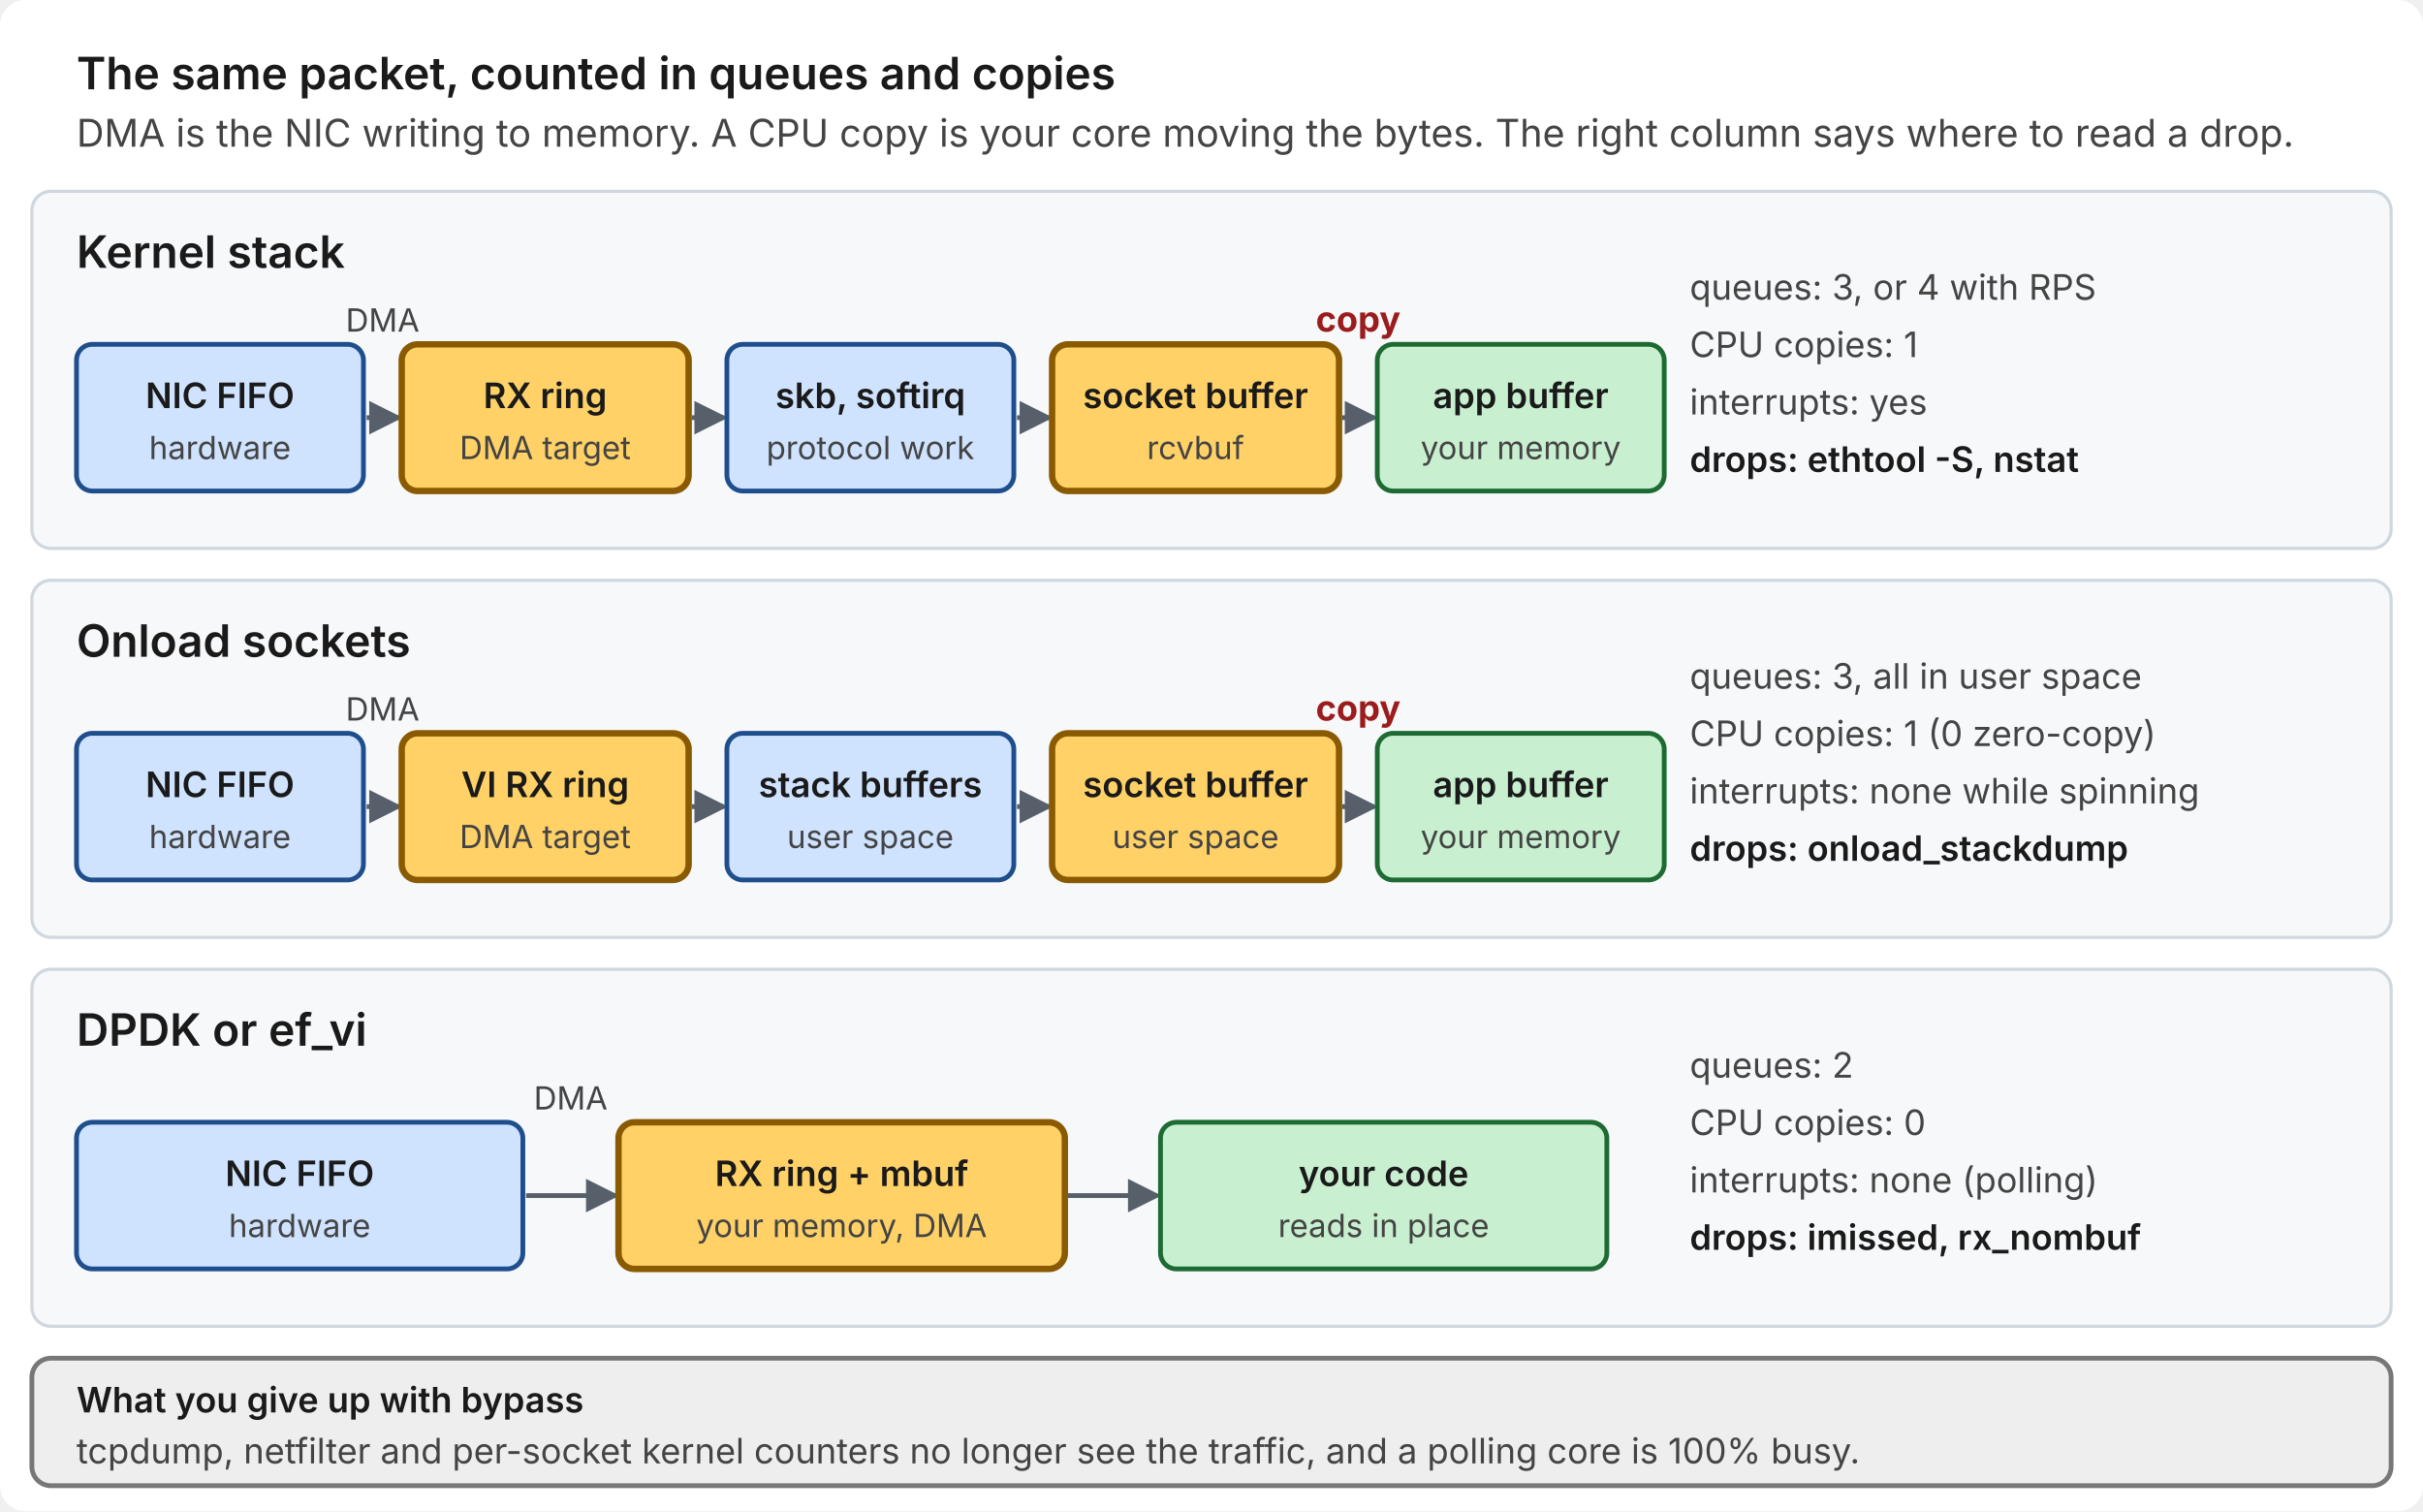
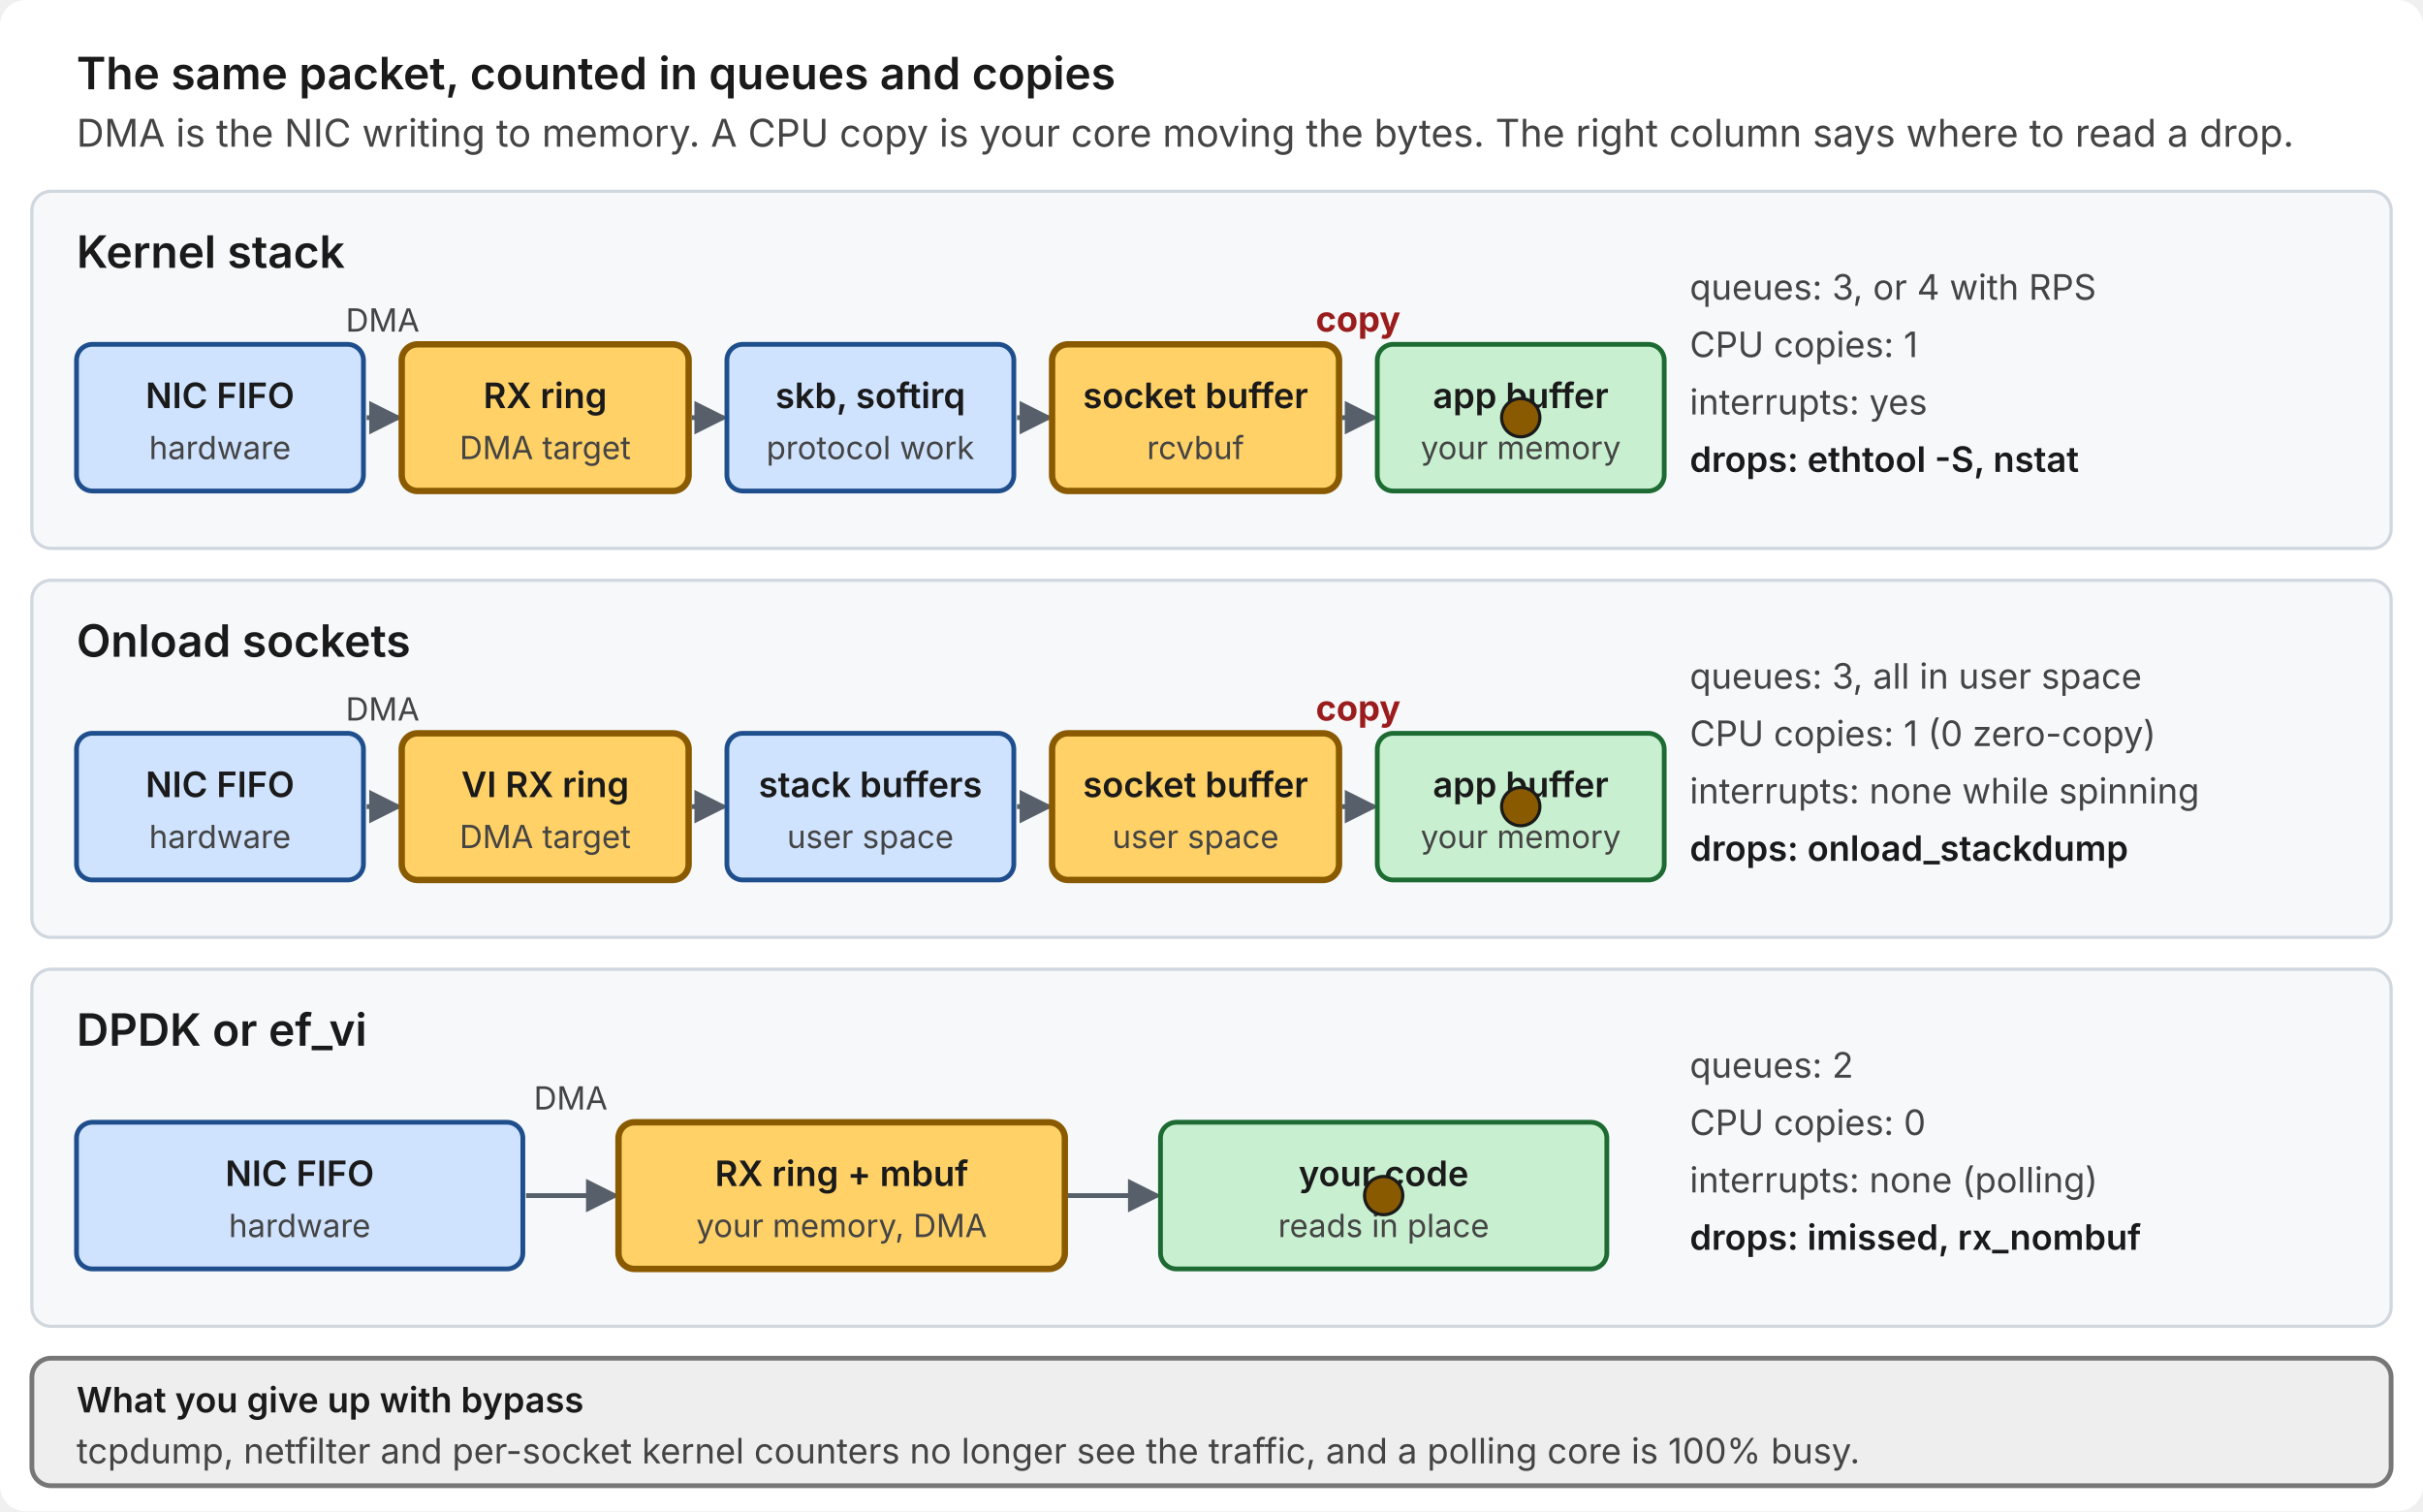
<svg xmlns="http://www.w3.org/2000/svg" viewBox="0 0 760 474" width="760" height="474" role="img" aria-labelledby="t d">
  <style>
  .bg { fill: #ffffff; }
  .lane { fill: #f6f8fa; stroke: #d0d7de; }
  .box { fill: #cfe3ff; stroke: #1f4e8c; stroke-width: 1.5; }
  .app { fill: #c8f0d0; stroke: #1d6b33; stroke-width: 1.5; }
  .wait { fill: #ffc9c9; stroke: #9b1c1c; stroke-width: 1.5; }
  .mut { fill: #eeeeee; stroke: #777777; stroke-width: 1.5; }
  .foc { fill: #ffd166; stroke: #8a5a00; stroke-width: 2; }
  .dash { fill: #ffffff; stroke: #777777; stroke-width: 1.5; stroke-dasharray: 5 3; }
  .cap { font: 600 14px system-ui, -apple-system, "Segoe UI", sans-serif; fill: #1a1a1a; }
  .lbl { font: 600 13px system-ui, -apple-system, "Segoe UI", sans-serif; fill: #1a1a1a; }
  .sub { font: 12px system-ui, -apple-system, "Segoe UI", sans-serif; fill: #444444; }
  .sm { font: 11px system-ui, -apple-system, "Segoe UI", sans-serif; fill: #444444; }
  .smb { font: 600 11px system-ui, -apple-system, "Segoe UI", sans-serif; fill: #1a1a1a; }
  .tiny { font: 10px system-ui, -apple-system, "Segoe UI", sans-serif; fill: #444444; }
  .mono { font: 10px ui-monospace, SFMono-Regular, Menlo, Consolas, monospace; fill: #1a1a1a; }
  .monob { font: 600 10px ui-monospace, SFMono-Regular, Menlo, Consolas, monospace; fill: #1a1a1a; }
  .axis { font: 11px system-ui, -apple-system, "Segoe UI", sans-serif; fill: #57606a; }
  .redt { font: 700 11px system-ui, -apple-system, "Segoe UI", sans-serif; fill: #9b1c1c; }
  .grnt { font: 700 11px system-ui, -apple-system, "Segoe UI", sans-serif; fill: #1d6b33; }
  .tick { stroke: #8c959f; stroke-width: 1; }
  .arrow { stroke: #57606a; stroke-width: 1.5; fill: none; marker-end: url(#ah); }
  .arrowr { stroke: #9b1c1c; stroke-width: 1.5; fill: none; marker-end: url(#ahr); }
+   .tk1 { fill: #8a5a00; stroke: #1a1a1a; stroke-width: 1; transform: translate(477px, 131px); animation: tk1 8s linear infinite; }
+   @keyframes tk1 { 0% { transform: translate(69px, 131px); } 5% { transform: translate(69px, 131px); } 18% { transform: translate(171px, 131px); } 28% { transform: translate(171px, 131px); } 41% { transform: translate(273px, 131px); } 47% { transform: translate(273px, 131px); } 60% { transform: translate(375px, 131px); } 72% { transform: translate(375px, 131px); } 85% { transform: translate(477px, 131px); } 100% { transform: translate(477px, 131px); } }
+   .pl2 { animation: pl2 8s linear infinite; }
+   @keyframes pl2 { 0%, 84.9% { fill: #c8f0d0; } 85%, 97% { fill: #8fe0a0; } 100% { fill: #c8f0d0; } }
+   .tk3 { fill: #8a5a00; stroke: #1a1a1a; stroke-width: 1; transform: translate(477px, 253px); animation: tk3 8s linear infinite; }
+   @keyframes tk3 { 0% { transform: translate(69px, 253px); } 5% { transform: translate(69px, 253px); } 15.75% { transform: translate(171px, 253px); } 21.75% { transform: translate(171px, 253px); } 32.5% { transform: translate(273px, 253px); } 43.25% { transform: translate(375px, 253px); } 51.25% { transform: translate(375px, 253px); } 62% { transform: translate(477px, 253px); } 100% { transform: translate(477px, 253px); } }
+   .pl4 { animation: pl4 8s linear infinite; }
+   @keyframes pl4 { 0%, 61.9% { fill: #c8f0d0; } 62%, 97% { fill: #8fe0a0; } 100% { fill: #c8f0d0; } }
+   .tk5 { fill: #8a5a00; stroke: #1a1a1a; stroke-width: 1; transform: translate(434px, 375px); animation: tk5 8s linear infinite; }
+   @keyframes tk5 { 0% { transform: translate(94px, 375px); } 5% { transform: translate(94px, 375px); } 17.5% { transform: translate(264px, 375px); } 23.5% { transform: translate(264px, 375px); } 36% { transform: translate(434px, 375px); } 100% { transform: translate(434px, 375px); } }
+   .pl6 { animation: pl6 8s linear infinite; }
+   @keyframes pl6 { 0%, 35.9% { fill: #c8f0d0; } 36%, 97% { fill: #8fe0a0; } 100% { fill: #c8f0d0; } }
  @media (prefers-color-scheme: dark) {
    svg &gt; * { filter: invert(0.88) hue-rotate(180deg); }
+   }
+   @media (prefers-reduced-motion: reduce) {
+     .tk1, .pl2, .tk3, .pl4, .tk5, .pl6 { animation: none; }
  }
</style>
  <defs>
    <marker id="ah" viewBox="0 0 8 8" refX="7" refY="4" markerWidth="7" markerHeight="7" orient="auto">
      <path d="M0 0 L8 4 L0 8 z" fill="#57606a" />
    </marker>
    <marker id="ahr" viewBox="0 0 8 8" refX="7" refY="4" markerWidth="7" markerHeight="7" orient="auto">
      <path d="M0 0 L8 4 L0 8 z" fill="#9b1c1c" />
    </marker>
  </defs>
  <rect class="bg" x="0" y="0" width="760" height="474" rx="8" />
  <text class="cap" x="24" y="28">The same packet, counted in queues and copies</text>
  <text class="sub" x="24" y="46">DMA is the NIC writing to memory. A CPU copy is your core moving the bytes. The right column says where to read a drop.</text>
  <rect class="lane" x="10" y="60" width="740" height="112" rx="6" />
  <text class="cap" x="24" y="84">Kernel stack</text>
  <rect class="box" x="24" y="108" width="90" height="46" rx="5" />
  <text class="smb" x="69" y="128" text-anchor="middle">NIC FIFO</text>
  <text class="tiny" x="69" y="144" text-anchor="middle">hardware</text>
  <path class="arrow" d="M115 131 L125 131" />
  <text class="tiny" x="120" y="104" text-anchor="middle">DMA</text>
  <rect class="foc" x="126" y="108" width="90" height="46" rx="5" />
  <text class="smb" x="171" y="128" text-anchor="middle">RX ring</text>
  <text class="tiny" x="171" y="144" text-anchor="middle">DMA target</text>
  <path class="arrow" d="M217 131 L227 131" />
  <rect class="box" x="228" y="108" width="90" height="46" rx="5" />
  <text class="smb" x="273" y="128" text-anchor="middle">skb, softirq</text>
  <text class="tiny" x="273" y="144" text-anchor="middle">protocol work</text>
  <path class="arrow" d="M319 131 L329 131" />
  <rect class="foc" x="330" y="108" width="90" height="46" rx="5" />
  <text class="smb" x="375" y="128" text-anchor="middle">socket buffer</text>
  <text class="tiny" x="375" y="144" text-anchor="middle">rcvbuf</text>
  <path class="arrow" d="M421 131 L431 131" />
  <text class="redt" x="426" y="104" text-anchor="middle">copy</text>
-   <rect class="app" x="432" y="108" width="90" height="46" rx="5" />
+   <rect class="app pl2" x="432" y="108" width="90" height="46" rx="5" />
  <text class="smb" x="477" y="128" text-anchor="middle">app buffer</text>
  <text class="tiny" x="477" y="144" text-anchor="middle">your memory</text>
  <text class="sm" x="530" y="94">queues: 3, or 4 with RPS</text>
  <text class="sm" x="530" y="112">CPU copies: 1</text>
  <text class="sm" x="530" y="130">interrupts: yes</text>
  <text class="smb" x="530" y="148">drops: ethtool -S, nstat</text>
  <rect class="lane" x="10" y="182" width="740" height="112" rx="6" />
  <text class="cap" x="24" y="206">Onload sockets</text>
  <rect class="box" x="24" y="230" width="90" height="46" rx="5" />
  <text class="smb" x="69" y="250" text-anchor="middle">NIC FIFO</text>
  <text class="tiny" x="69" y="266" text-anchor="middle">hardware</text>
  <path class="arrow" d="M115 253 L125 253" />
  <text class="tiny" x="120" y="226" text-anchor="middle">DMA</text>
  <rect class="foc" x="126" y="230" width="90" height="46" rx="5" />
  <text class="smb" x="171" y="250" text-anchor="middle">VI RX ring</text>
  <text class="tiny" x="171" y="266" text-anchor="middle">DMA target</text>
  <path class="arrow" d="M217 253 L227 253" />
  <rect class="box" x="228" y="230" width="90" height="46" rx="5" />
  <text class="smb" x="273" y="250" text-anchor="middle">stack buffers</text>
  <text class="tiny" x="273" y="266" text-anchor="middle">user space</text>
  <path class="arrow" d="M319 253 L329 253" />
  <rect class="foc" x="330" y="230" width="90" height="46" rx="5" />
  <text class="smb" x="375" y="250" text-anchor="middle">socket buffer</text>
  <text class="tiny" x="375" y="266" text-anchor="middle">user space</text>
  <path class="arrow" d="M421 253 L431 253" />
  <text class="redt" x="426" y="226" text-anchor="middle">copy</text>
-   <rect class="app" x="432" y="230" width="90" height="46" rx="5" />
+   <rect class="app pl4" x="432" y="230" width="90" height="46" rx="5" />
  <text class="smb" x="477" y="250" text-anchor="middle">app buffer</text>
  <text class="tiny" x="477" y="266" text-anchor="middle">your memory</text>
  <text class="sm" x="530" y="216">queues: 3, all in user space</text>
  <text class="sm" x="530" y="234">CPU copies: 1 (0 zero-copy)</text>
  <text class="sm" x="530" y="252">interrupts: none while spinning</text>
  <text class="smb" x="530" y="270">drops: onload_stackdump</text>
  <rect class="lane" x="10" y="304" width="740" height="112" rx="6" />
  <text class="cap" x="24" y="328">DPDK or ef_vi</text>
  <rect class="box" x="24" y="352" width="140" height="46" rx="5" />
  <text class="smb" x="94" y="372" text-anchor="middle">NIC FIFO</text>
  <text class="tiny" x="94" y="388" text-anchor="middle">hardware</text>
  <path class="arrow" d="M165 375 L193 375" />
  <text class="tiny" x="179" y="348" text-anchor="middle">DMA</text>
  <rect class="foc" x="194" y="352" width="140" height="46" rx="5" />
  <text class="smb" x="264" y="372" text-anchor="middle">RX ring + mbuf</text>
  <text class="tiny" x="264" y="388" text-anchor="middle">your memory, DMA</text>
  <path class="arrow" d="M335 375 L363 375" />
-   <rect class="app" x="364" y="352" width="140" height="46" rx="5" />
+   <rect class="app pl6" x="364" y="352" width="140" height="46" rx="5" />
  <text class="smb" x="434" y="372" text-anchor="middle">your code</text>
  <text class="tiny" x="434" y="388" text-anchor="middle">reads in place</text>
  <text class="sm" x="530" y="338">queues: 2</text>
  <text class="sm" x="530" y="356">CPU copies: 0</text>
  <text class="sm" x="530" y="374">interrupts: none (polling)</text>
  <text class="smb" x="530" y="392">drops: imissed, rx_nombuf</text>
  <rect class="mut" x="10" y="426" width="740" height="40" rx="6" />
  <text class="smb" x="24" y="443">What you give up with bypass</text>
  <text class="sm" x="24" y="459">tcpdump, netfilter and per-socket kernel counters no longer see the traffic, and a polling core is 100% busy.</text>
+   <circle class="tk1" cx="0" cy="0" r="6" />
+   <circle class="tk3" cx="0" cy="0" r="6" />
+   <circle class="tk5" cx="0" cy="0" r="6" />
</svg>
